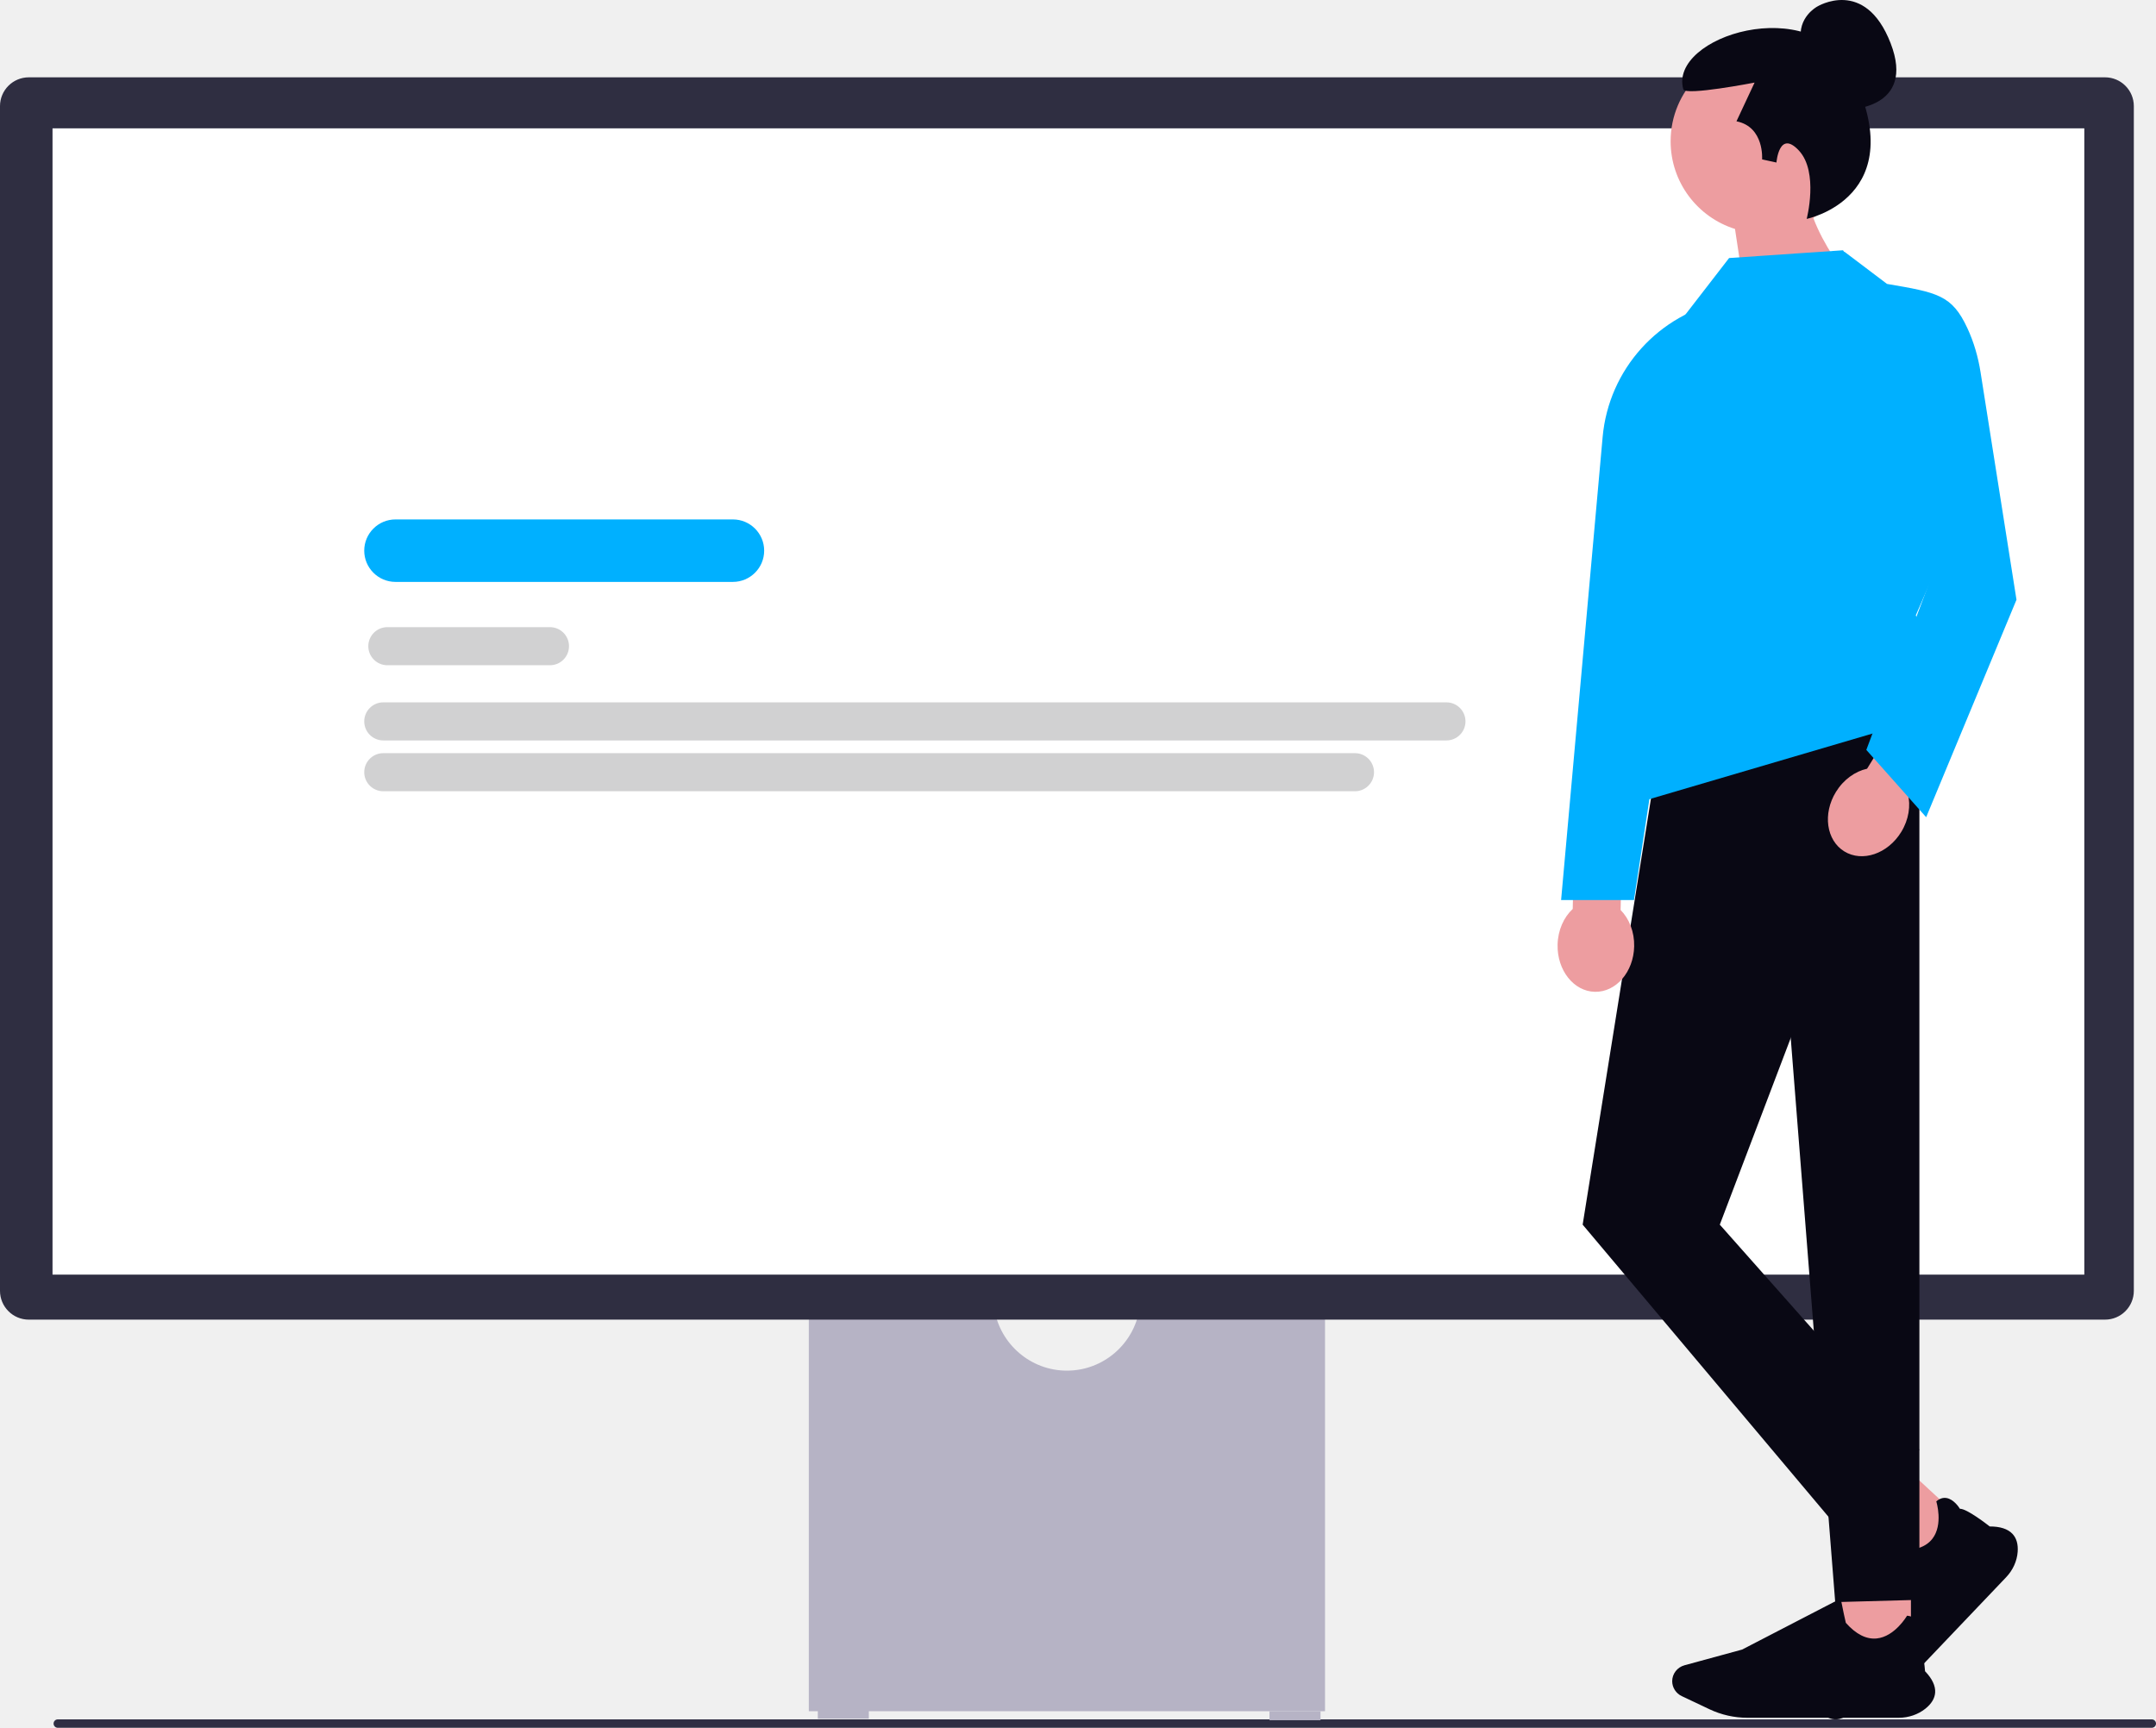
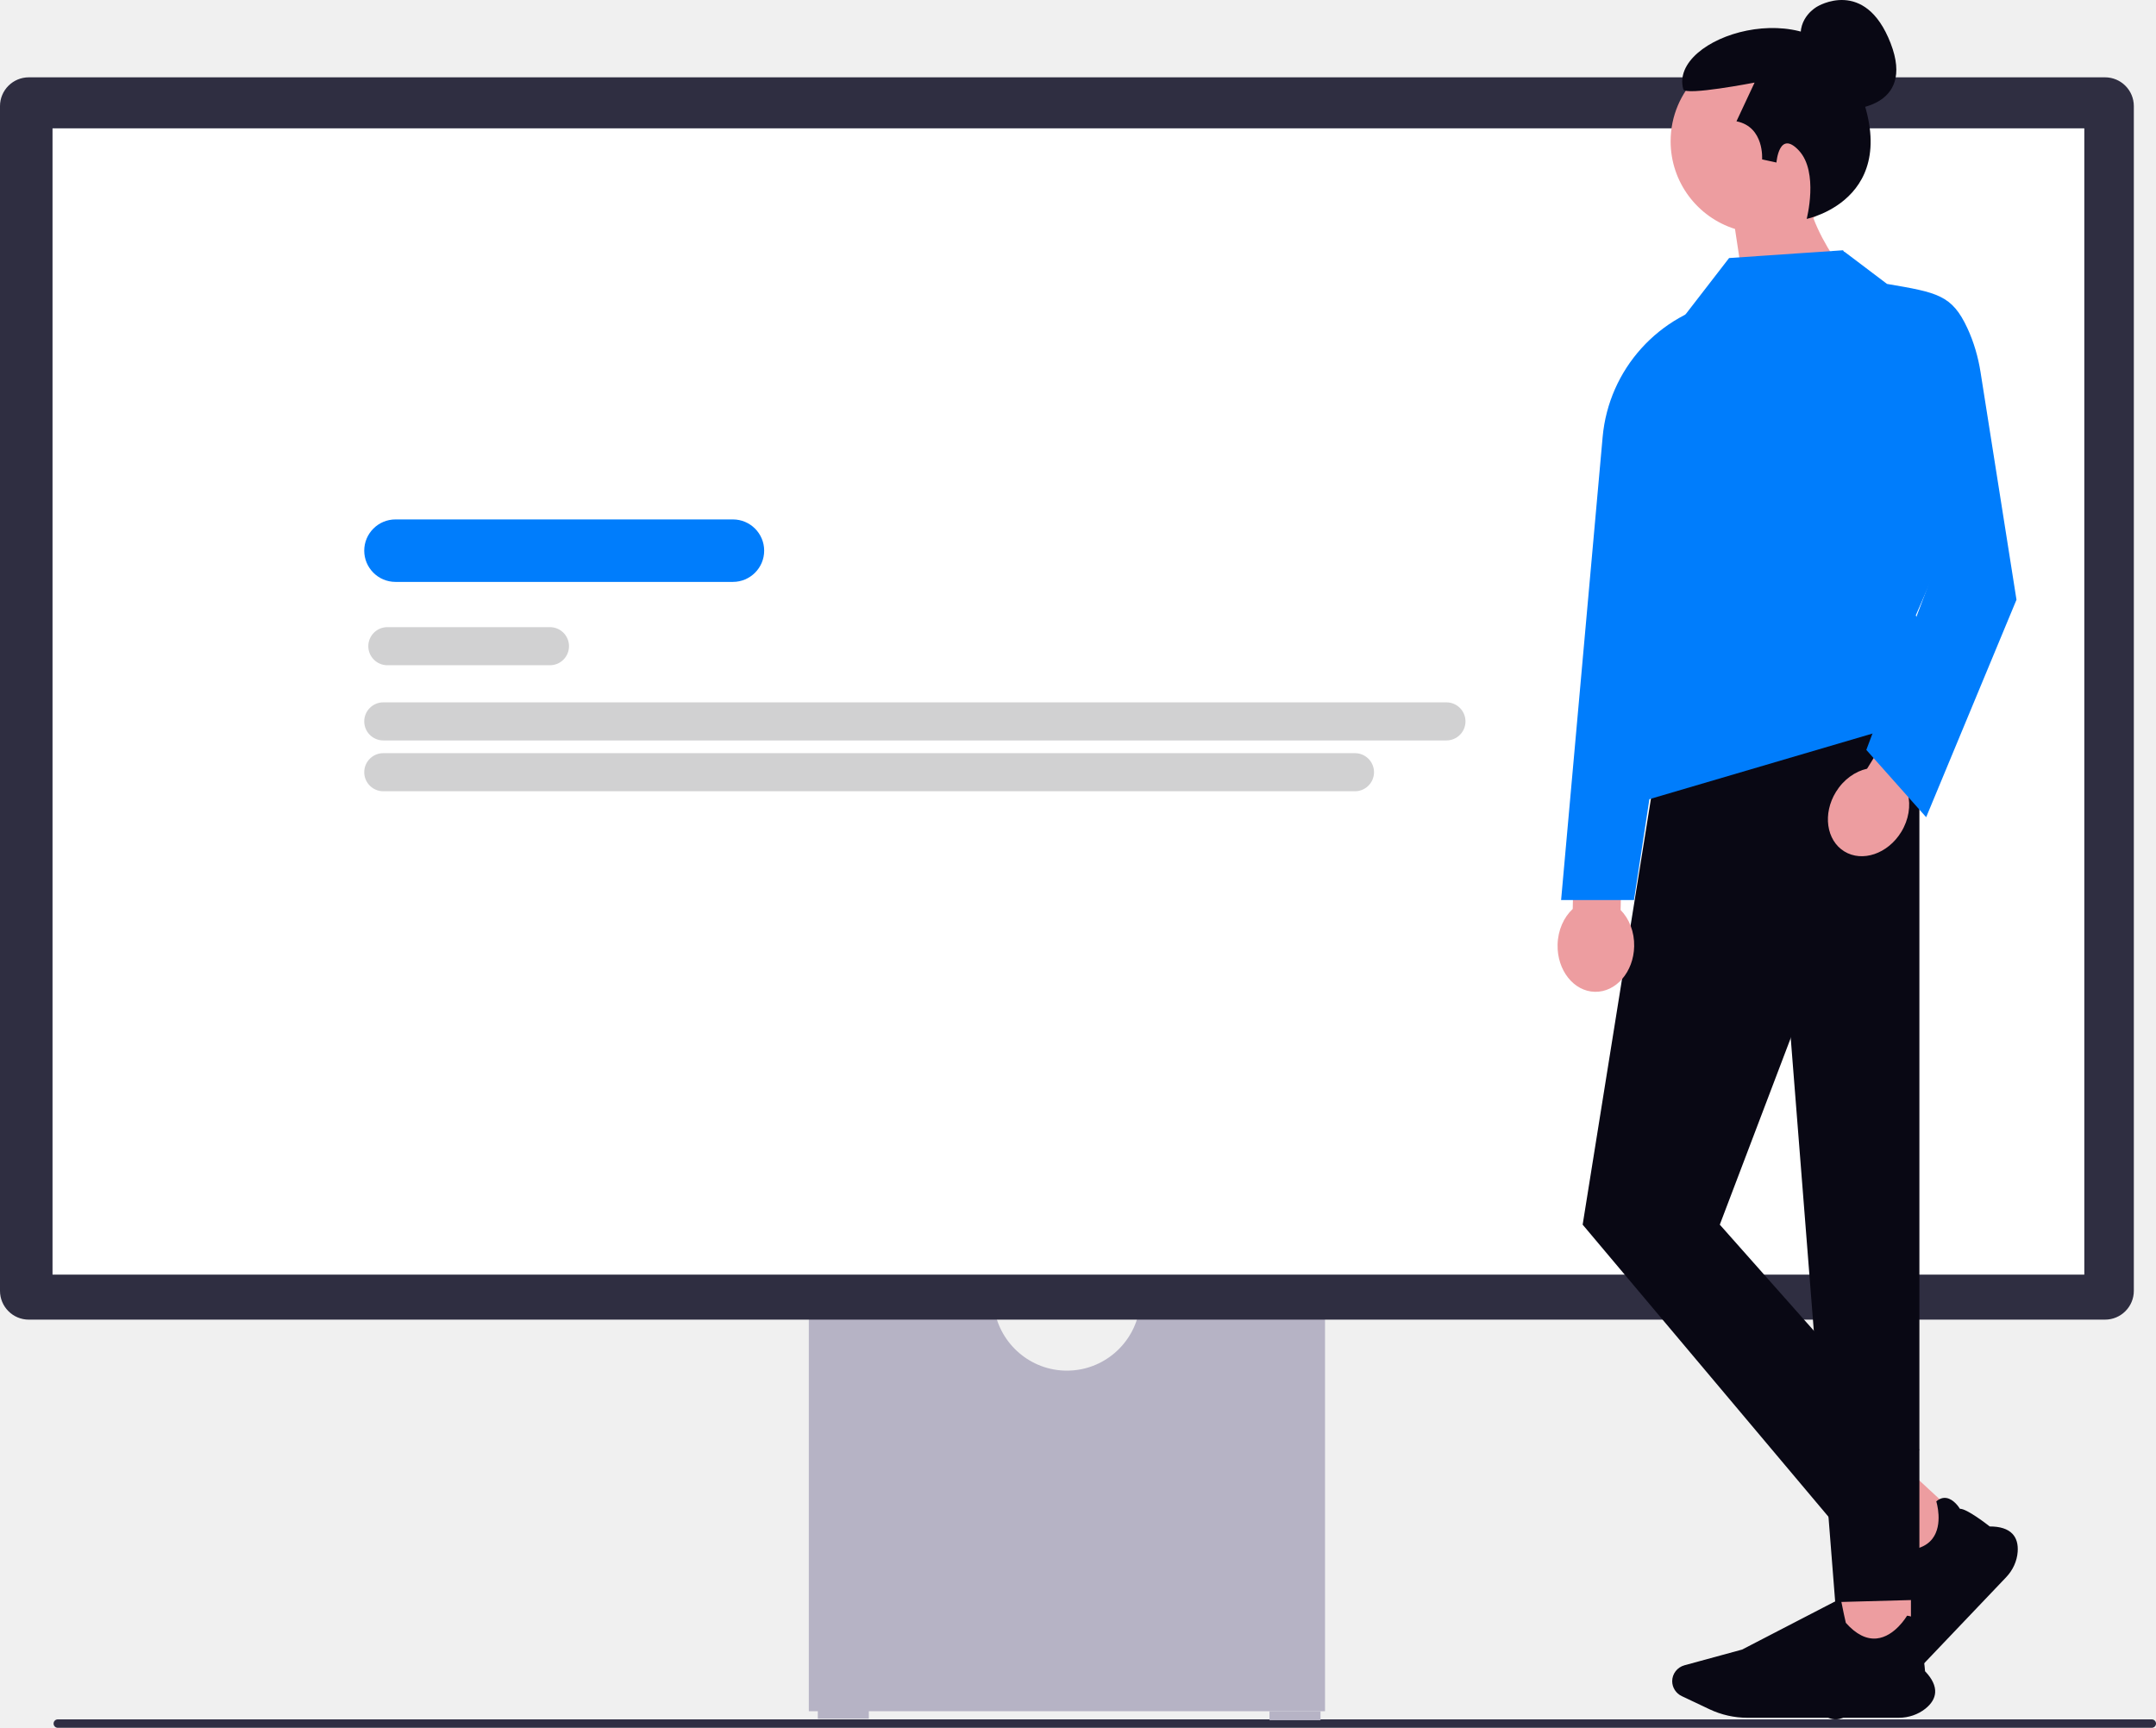
<svg xmlns="http://www.w3.org/2000/svg" width="610.82" height="489.571" viewBox="0 0 610.82 489.571">
  <path d="m15.18,488.381c0,.66.53,1.19,1.19,1.19h593.26c.66,0,1.19-.53,1.19-1.19s-.53-1.19-1.19-1.19H16.37c-.66,0-1.19.53-1.19,1.19Z" fill="#2f2e43" stroke-width="0" />
  <path d="m322.818,370.945c-1.629,9.874-10.221,17.43-20.549,17.43s-18.92-7.556-20.549-17.43h-52.573v113.935h146.245v-113.935h-52.573l0-0Z" fill="#b6b3c5" stroke-width="0" />
  <rect x="231.697" y="484.455" width="14.454" height="2.551" fill="#b6b3c5" stroke-width="0" />
  <rect x="359.662" y="484.881" width="14.454" height="2.551" fill="#b6b3c5" stroke-width="0" />
  <path d="m596.385,373.921H8.153c-4.496,0-8.153-3.658-8.153-8.153V30.064c0-4.495,3.657-8.153,8.153-8.153h588.232c4.496,0,8.153,3.658,8.153,8.153v335.703c0,4.495-3.658,8.153-8.153,8.153v-0Z" fill="#2f2e41" stroke-width="0" />
  <rect x="14.88" y="36.366" width="575.629" height="324.801" fill="#fff" stroke-width="0" />
  <path d="m522.121,161.103h-31.409c-2.729,0-4.95-2.22-4.95-4.95s2.22-4.95,4.95-4.95h31.409c2.729,0,4.95,2.22,4.95,4.95s-2.22,4.95-4.95,4.95Z" fill="#d1d1d2" stroke-width="0" />
  <path d="m558.242,161.103h-14.658c-2.729,0-4.95-2.22-4.95-4.95s2.22-4.95,4.95-4.95h14.658c2.729,0,4.95,2.22,4.95,4.95s-2.22,4.95-4.95,4.95Z" fill="#d1d1d2" stroke-width="0" />
-   <path d="m207.647,164.883h-95.604c-4.88,0-8.851-3.971-8.851-8.851s3.97-8.851,8.851-8.851h95.604c4.881,0,8.851,3.971,8.851,8.851s-3.97,8.851-8.851,8.851Z" fill="#00b0ff" stroke-width="0" />
+   <path d="m207.647,164.883h-95.604c-4.88,0-8.851-3.971-8.851-8.851s3.97-8.851,8.851-8.851h95.604c4.881,0,8.851,3.971,8.851,8.851s-3.97,8.851-8.851,8.851Z" fill="#007dfc" stroke-width="0" />
  <path d="m155.813,188.496h-46.074c-2.975,0-5.395-2.42-5.395-5.395,0-2.975,2.42-5.396,5.395-5.396h46.074c2.975,0,5.395,2.42,5.395,5.396,0,2.975-2.42,5.395-5.395,5.395Z" fill="#d1d1d2" stroke-width="0" />
  <path d="m409.797,209.805H108.587c-2.975,0-5.395-2.42-5.395-5.396s2.42-5.396,5.395-5.396h301.209c2.975,0,5.395,2.42,5.395,5.396s-2.42,5.396-5.395,5.396Z" fill="#d1d1d2" stroke-width="0" />
  <path d="m383.88,224.203H108.587c-2.975,0-5.395-2.42-5.395-5.396,0-2.975,2.42-5.395,5.395-5.395h275.293c2.975,0,5.395,2.42,5.395,5.395,0,2.975-2.42,5.396-5.395,5.396Z" fill="#d1d1d2" stroke-width="0" />
  <polygon points="557.342 432.037 543.525 446.546 528.799 432.933 542.616 418.424 557.342 432.037" fill="#ed9da0" stroke-width="0" />
  <path d="m568.378,446.897l-29.37,30.839c-2.51,2.636-5.646,4.718-9.067,6.022l-8.188,3.121c-1.693.645-3.642.272-4.966-.952-1.552-1.435-1.945-3.734-.956-5.591l7.876-14.774,8.405-29.962.091.056c2.286,1.408,5.754,3.521,6.001,3.61,4.352.154,7.468-.94,9.261-3.253,3.128-4.033,1.144-10.471,1.123-10.536l-.016-.049.04-.034c.912-.779,1.872-1.09,2.855-.926,2.086.349,3.578,2.691,3.796,3.052,1.957-.082,7.967,4.624,8.45,5.006,2.95-.008,5.113.692,6.428,2.08,1.15,1.213,1.65,2.936,1.488,5.119-.195,2.627-1.351,5.174-3.253,7.172l0-0Z" fill="#090814" stroke-width="0" />
  <rect x="521.198" y="448.741" width="20.193" height="19.895" fill="#ed9da0" stroke-width="0" />
  <path d="m537.944,486.733h-42.923c-3.669,0-7.355-.828-10.662-2.394l-7.913-3.748c-1.636-.775-2.693-2.431-2.693-4.22,0-2.097,1.433-3.953,3.485-4.512l16.325-4.451,27.928-14.463.021.104c.522,2.606,1.332,6.543,1.434,6.782,2.864,3.233,5.806,4.722,8.745,4.429,5.126-.512,8.533-6.343,8.567-6.402l.026-.045.052.005c1.2.122,2.088.599,2.639,1.418,1.169,1.737.456,4.412.339,4.816,1.4,1.35,2.029,8.888,2.077,9.497,2.025,2.114,2.987,4.147,2.859,6.042-.111,1.656-1.044,3.195-2.771,4.572-2.078,1.657-4.754,2.57-7.535,2.57Z" fill="#090814" stroke-width="0" />
  <polygon points="543.788 198.181 472.235 198.216 448.384 347.007 519.937 432.051 543.788 410.79 487.241 347.007 543.788 198.181" fill="#090814" stroke-width="0" />
  <polygon points="501.496 220.115 543.788 198.181 543.788 453.312 519.937 453.967 501.496 220.115" fill="#090814" stroke-width="0" />
  <path d="m459.133,257.848l.504-23.225-13.56-.294-.504,23.225c-2.53,2.349-4.2,5.998-4.29,10.135-.157,7.24,4.573,13.214,10.564,13.344s10.976-5.633,11.133-12.873c.09-4.138-1.421-7.856-3.846-10.312v-0Z" fill="#ed9da0" stroke-width="0" />
  <path d="m523.436,31.03s19.465-.042,12.194-18.798-20.812-10.358-20.812-10.358c0,0-5.705,3.014-4.529,9.737" fill="#090814" stroke-width="0" />
  <path d="m525.384,40.027c0-14.38-11.657-26.038-26.038-26.038s-26.038,11.657-26.038,26.038c0,11.662,7.668,21.533,18.237,24.847l5.034,33.266,25.66-21.384s-5.544-7.061-8.516-15.022c7.026-4.663,11.661-12.642,11.661-21.707Z" fill="#ed9da0" stroke-width="0" />
  <path d="m511.856,62.022s3.458-13.257-2.196-19.352c-5.641-6.082-6.37,3.381-6.37,3.381l-4.07-.885s.708-9.202-7.256-10.795l5.132-10.972s-19.648,3.815-20.19,1.912c-4.261-14.974,36.39-27.765,47.62-4.92,17.466,35.53-12.671,41.632-12.671,41.632h-0Z" fill="#090814" stroke-width="0" />
-   <path d="m488.858,85.218h-0c-18.903,3.694-33.092,19.433-34.813,38.617l-11.766,131.195h20.648l25.931-169.812v-0Z" fill="#00b0ff" stroke-width="0" />
-   <polyline points="469.334 189.746 466.119 226.789 553.408 201.116 542.772 174.342 562.578 128.863 522.148 70.914 489.873 73.115 477.403 89.253" fill="#00b0ff" stroke-width="0" />
+   <path d="m488.858,85.218h-0c-18.903,3.694-33.092,19.433-34.813,38.617l-11.766,131.195h20.648l25.931-169.812v-0Z" fill="#007dfc" stroke-width="0" />
+   <polyline points="469.334 189.746 466.119 226.789 553.408 201.116 542.772 174.342 562.578 128.863 522.148 70.914 489.873 73.115 477.403 89.253" fill="#007dfc" stroke-width="0" />
  <path d="m540.519,224.925l12.175-19.784-11.552-7.109-12.175,19.784c-3.37.748-6.656,3.052-8.825,6.577-3.795,6.167-2.734,13.712,2.37,16.853,5.104,3.141,12.318.687,16.113-5.48,2.169-3.525,2.745-7.496,1.894-10.842h0Z" fill="#ed9da0" stroke-width="0" />
-   <path d="m515.547,71.648l7.038-.292,12.033,9.094c14.259,2.432,18.394,3.113,22.763,12.532,1.836,3.958,3.053,8.174,3.733,12.483l10.18,64.475-25.588,61.616-16.956-19.072,18.126-48.173-3.011-11.523" fill="#00b0ff" stroke-width="0" />
+   <path d="m515.547,71.648l7.038-.292,12.033,9.094c14.259,2.432,18.394,3.113,22.763,12.532,1.836,3.958,3.053,8.174,3.733,12.483l10.18,64.475-25.588,61.616-16.956-19.072,18.126-48.173-3.011-11.523" fill="#007dfc" stroke-width="0" />
</svg>
